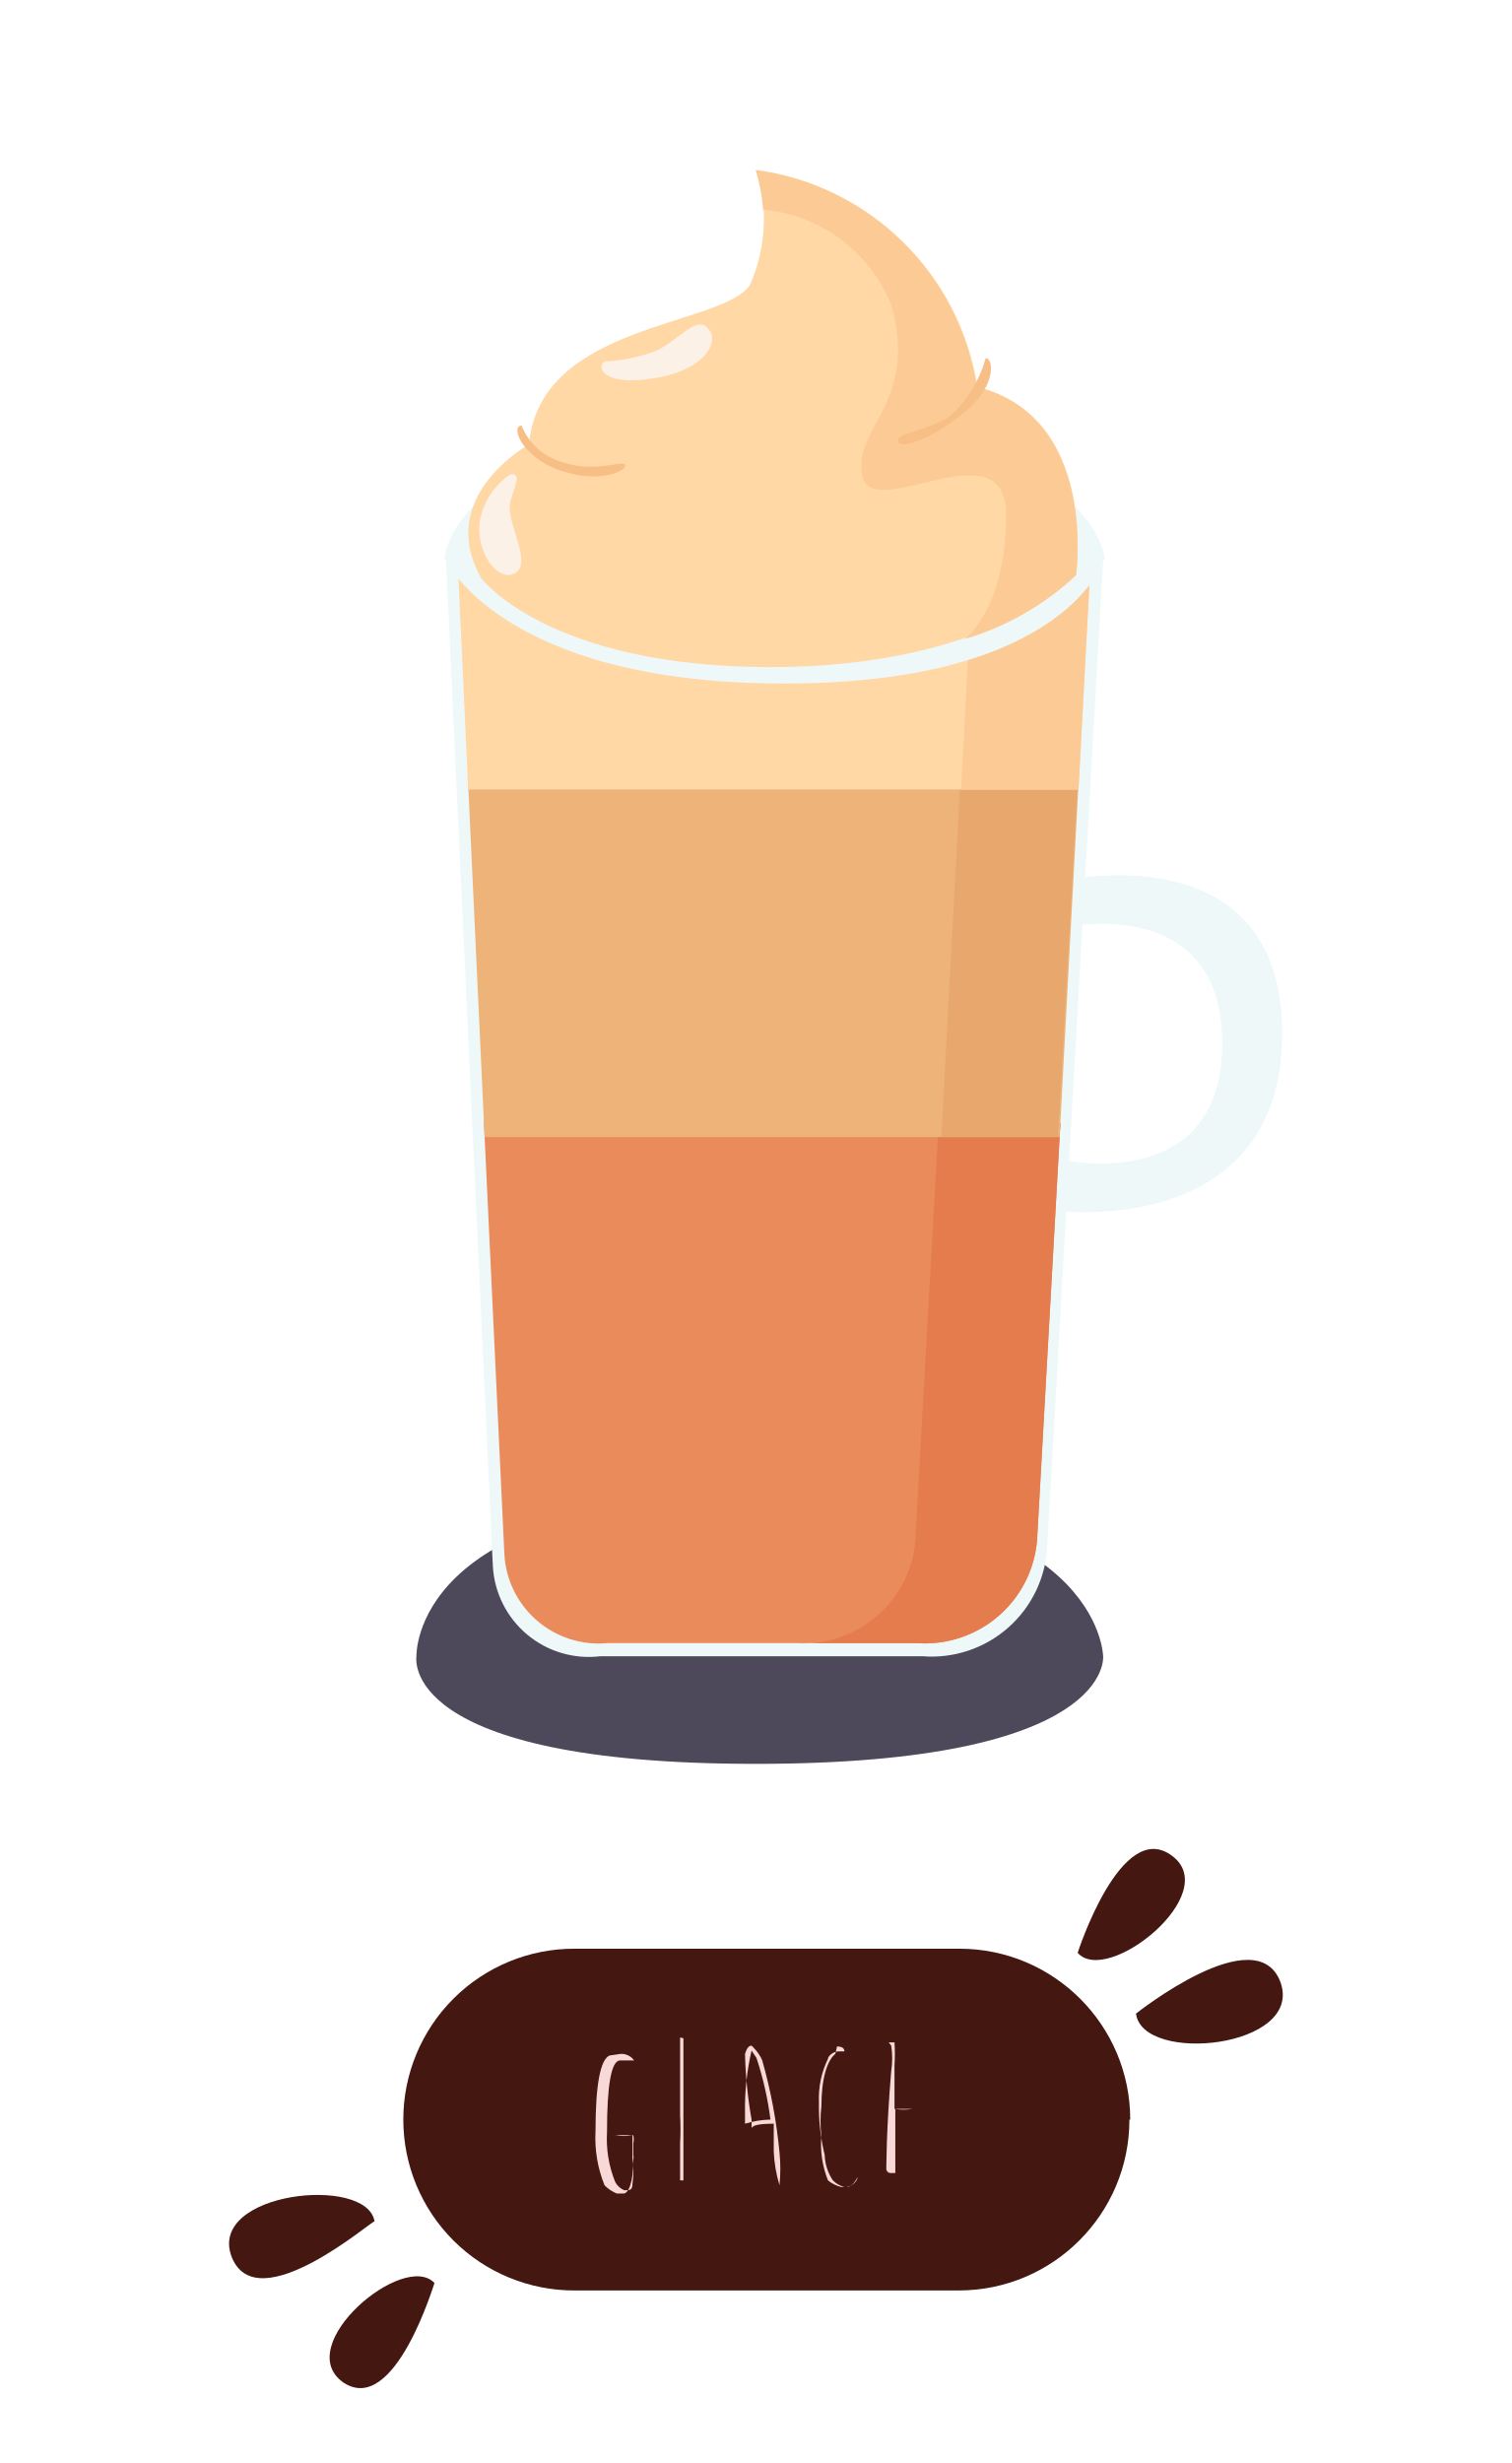
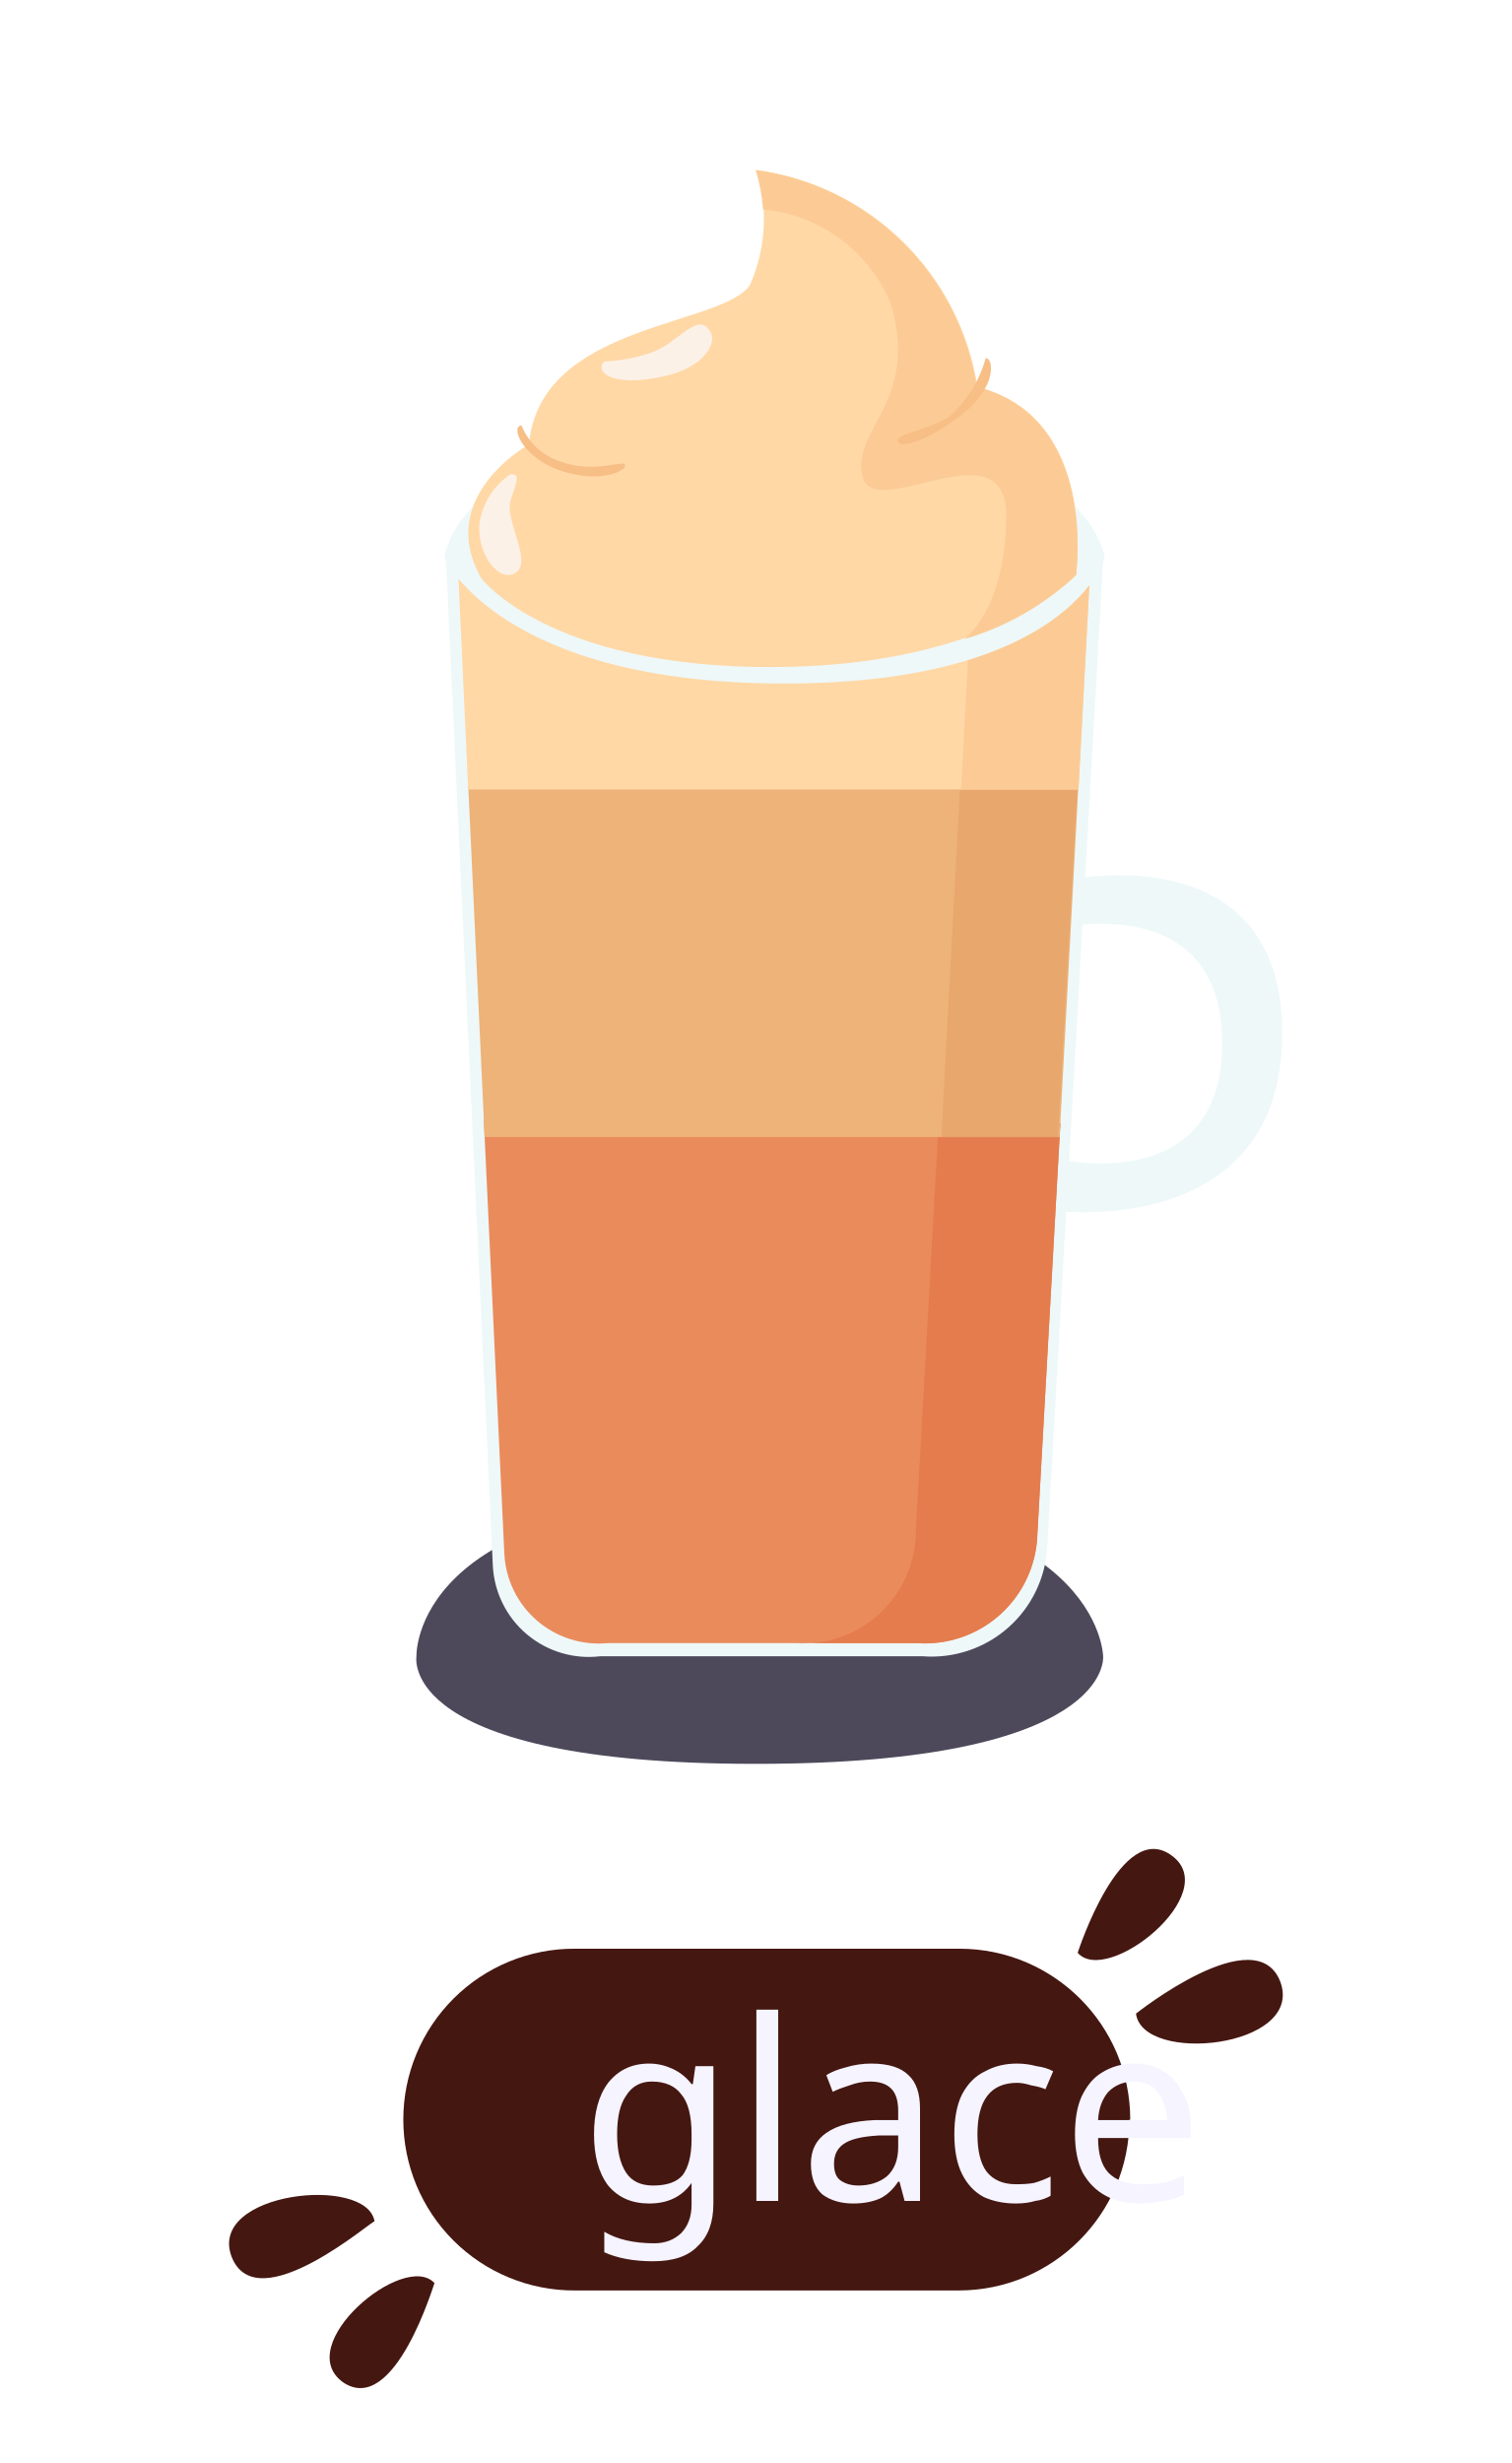
<svg xmlns="http://www.w3.org/2000/svg" viewBox="0 0 18.4 29.98">
  <defs>
-     <style>.cls-1{fill:none;}.cls-2{fill:#4d495b;}.cls-3{fill:#eef8f9;}.cls-4{fill:#ea8b5c;}.cls-5{fill:#e57c4e;}.cls-6{fill:#edb379;}.cls-7{fill:#e8a76d;}.cls-8{fill:#ffd8a6;}.cls-9{fill:#fccb95;}.cls-10{fill:#f7be86;}.cls-11{fill:#fcf1e6;}.cls-12{fill:#451711;}.cls-13{fill:#f9d9d7;}</style>
+     <style>.cls-1{fill:none;}.cls-2{fill:#4d495b;}.cls-3{fill:#eef8f9;}.cls-4{fill:#ea8b5c;}.cls-5{fill:#e57c4e;}.cls-6{fill:#edb379;}.cls-7{fill:#e8a76d;}.cls-8{fill:#ffd8a6;}.cls-9{fill:#fccb95;}.cls-10{fill:#f7be86;}.cls-11{fill:#fcf1e6;}.cls-12{fill:#451711;}.cls-13{font-size:3.06px;fill:#f5f4ff;font-family:AmaticSC-Regular, Amatic SC;}</style>
  </defs>
  <g id="coffee_types_illustration_pack" data-name="coffee types illustration pack">
    <rect class="cls-1" width="18.4" height="29.98" rx="8" />
    <path class="cls-2" d="M5.07,20.16S5,18.22,9.2,18.22s4.23,1.94,4.23,1.94.14,1.31-4.23,1.31S5.07,20.16,5.07,20.16Z" />
    <path class="cls-3" d="M12.88,10.73v.57s2-.48,2,1.4-2,1.41-2,1.41v.63s2.73.34,2.73-2.16S12.88,10.73,12.88,10.73Z" />
    <path class="cls-3" d="M12.75,18.82l.68-12h-8L6,19.06a1.17,1.17,0,0,0,1.31,1.1h3.92A1.41,1.41,0,0,0,12.75,18.82Z" />
    <path class="cls-4" d="M5.89,13.63l.25,5.28A1.15,1.15,0,0,0,7.4,20h3.76a1.37,1.37,0,0,0,1.47-1.33l.28-5Z" />
    <path class="cls-5" d="M11.43,13.63l-.28,5A1.37,1.37,0,0,1,9.68,20h1.48a1.37,1.37,0,0,0,1.47-1.33l.28-5Z" />
    <polygon class="cls-6" points="5.7 9.55 5.9 13.84 12.9 13.84 13.13 9.55 5.7 9.55" />
    <polygon class="cls-7" points="11.69 9.55 11.46 13.84 12.88 13.84 13.12 9.55 11.69 9.55" />
    <polygon class="cls-8" points="13.13 9.61 13.28 6.79 5.57 6.79 5.7 9.61 13.13 9.61" />
    <polygon class="cls-9" points="11.85 6.79 11.7 9.61 13.13 9.61 13.28 6.79 11.85 6.79" />
    <path class="cls-3" d="M9.41,5.18c-3.87,0-4,1.61-4,1.61s.67,1.53,4.14,1.53,3.9-1.53,3.9-1.53S13.28,5.18,9.41,5.18Z" />
    <path class="cls-8" d="M11.9,4.71A3.15,3.15,0,0,0,9.21,2.07a2,2,0,0,1-.08,1.4c-.35.51-2.56.46-2.69,1.94,0,0-1.15.63-.58,1.63,0,0,.81,1.08,3.52,1.08S13.1,7,13.1,7,13.38,5.08,11.9,4.71Z" />
    <path class="cls-9" d="M11.89,4.71A3.15,3.15,0,0,0,9.2,2.07a2.2,2.2,0,0,1,.09.48,1.87,1.87,0,0,1,1.56,1.16c.34,1.2-.49,1.51-.35,2.09s1.76-.65,1.75.49-.51,1.49-.51,1.49A3.35,3.35,0,0,0,13.1,7S13.37,5.08,11.89,4.71Z" />
    <path class="cls-10" d="M6.83,5.62a.75.75,0,0,1-.48-.44c-.14,0,0,.39.48.55s.8,0,.78-.07S7.24,5.77,6.83,5.62Z" />
    <path class="cls-11" d="M8.62,4c-.14-.18-.39.18-.66.28a2,2,0,0,1-.6.12c-.11.08,0,.31.63.2S8.76,4.13,8.62,4Z" />
    <path class="cls-11" d="M6.22,6.08c.08-.25.11-.3,0-.31a.87.87,0,0,0-.38.58c-.05.37.23.76.44.62S6.13,6.32,6.22,6.08Z" />
    <path class="cls-10" d="M12,4.36a1.49,1.49,0,0,1-.44.71c-.29.18-.64.2-.63.3s.38,0,.8-.34S12.09,4.35,12,4.36Z" />
    <path class="cls-12" d="M13.75,25.8a2.08,2.08,0,0,1-2.08,2.08H7A2.08,2.08,0,0,1,4.91,25.8h0A2.08,2.08,0,0,1,7,23.72h4.68a2.08,2.08,0,0,1,2.08,2.08Z" />
    <path class="cls-12" d="M14.27,22.59c.62.46-.79,1.59-1.15,1.18C13.12,23.77,13.65,22.12,14.27,22.59Z" />
    <path class="cls-12" d="M15.59,24.13c.28.8-1.68,1-1.76.38C13.83,24.51,15.3,23.34,15.59,24.13Z" />
    <path class="cls-12" d="M4.18,29c-.64-.45.74-1.61,1.11-1.21C5.29,27.77,4.81,29.42,4.18,29Z" />
    <path class="cls-12" d="M2.82,27.47c-.3-.79,1.65-1,1.74-.43C4.56,27,3.13,28.26,2.82,27.47Z" />
-     <path class="cls-13" d="M7.56,25h0a.19.19,0,0,1,.16.08h0l0,0-.07,0H7.55c-.11,0-.16.31-.16.87a1.4,1.4,0,0,0,.1.61.22.22,0,0,0,.11.1h0c.07,0,.1,0,.1-.08a1.05,1.05,0,0,0,0-.31v-.28h0a.58.58,0,0,1-.21,0v0h0v0h0l.22,0a.22.22,0,0,1,0,.1v.13a.25.25,0,0,1,0,.08v0c0,.27-.06.4-.12.4s0,0-.08,0h0a.44.44,0,0,1-.15-.1,1.54,1.54,0,0,1-.11-.66c0-.57.06-.87.17-.92Z" />
-     <path class="cls-13" d="M8.28,24.8h0l0,0a0,0,0,0,1,0,0h0c0,.37,0,.69,0,.95a3.13,3.13,0,0,1,0,.34v.45h.3v0s0,0-.09,0H8.32l0,0v0s0,0,0,0v-.44c0-.45,0-.82,0-1.12v-.17A0,0,0,0,1,8.28,24.8Z" />
-     <path class="cls-13" d="M9.15,24.9h0s.09.08.13.18a6.24,6.24,0,0,1,.21,1.12,2,2,0,0,1,0,.4h0a1.67,1.67,0,0,1-.07-.41s0-.14,0-.34h0q-.27,0-.27.06v.19l0,.48a0,0,0,0,1,0,0s0,0,0,0,0,0,0-.06c0-.36,0-.58,0-.65V25.8A5.32,5.32,0,0,1,9.07,25C9.09,24.94,9.11,24.9,9.15,24.9Zm0,.06a3.07,3.07,0,0,0-.08.75v.14a1.12,1.12,0,0,1,.31-.05h0a4,4,0,0,0-.17-.75Z" />
-     <path class="cls-13" d="M10.19,24.91h0q.09,0,.09.06a0,0,0,0,1,0,0h0s0,0-.07,0-.13.06-.13.09a1.1,1.1,0,0,0-.11.53v.09a2.5,2.5,0,0,0,.07.55.59.59,0,0,0,.1.31.29.29,0,0,0,.14.08c.05,0,.1,0,.16-.12h0a0,0,0,0,1,0,0h0s0,.07-.11.12l-.09,0h0a.4.4,0,0,1-.16-.08A1.18,1.18,0,0,1,10,26a1.54,1.54,0,0,1,0-.36v0c0-.34.07-.56.17-.64Z" />
-     <path class="cls-13" d="M10.82,24.86l.12,0h.15v0s0,0,0,0h-.2a2.1,2.1,0,0,1,0,.28c0,.3,0,.47,0,.53a.68.68,0,0,0,.22,0v0h0l0,0h-.21c0,.33,0,.56,0,.68v.1a0,0,0,0,0,0,0h0l.2,0h0s0,0,0,0h0l0,0H11l-.16,0h0s-.05,0-.05-.06V26.5c0-.15,0-.57.06-1.29v0a1,1,0,0,0,0-.31Z" />
+     <text class="cls-13" transform="translate(7.06 26.79)">glace</text>
  </g>
</svg>
